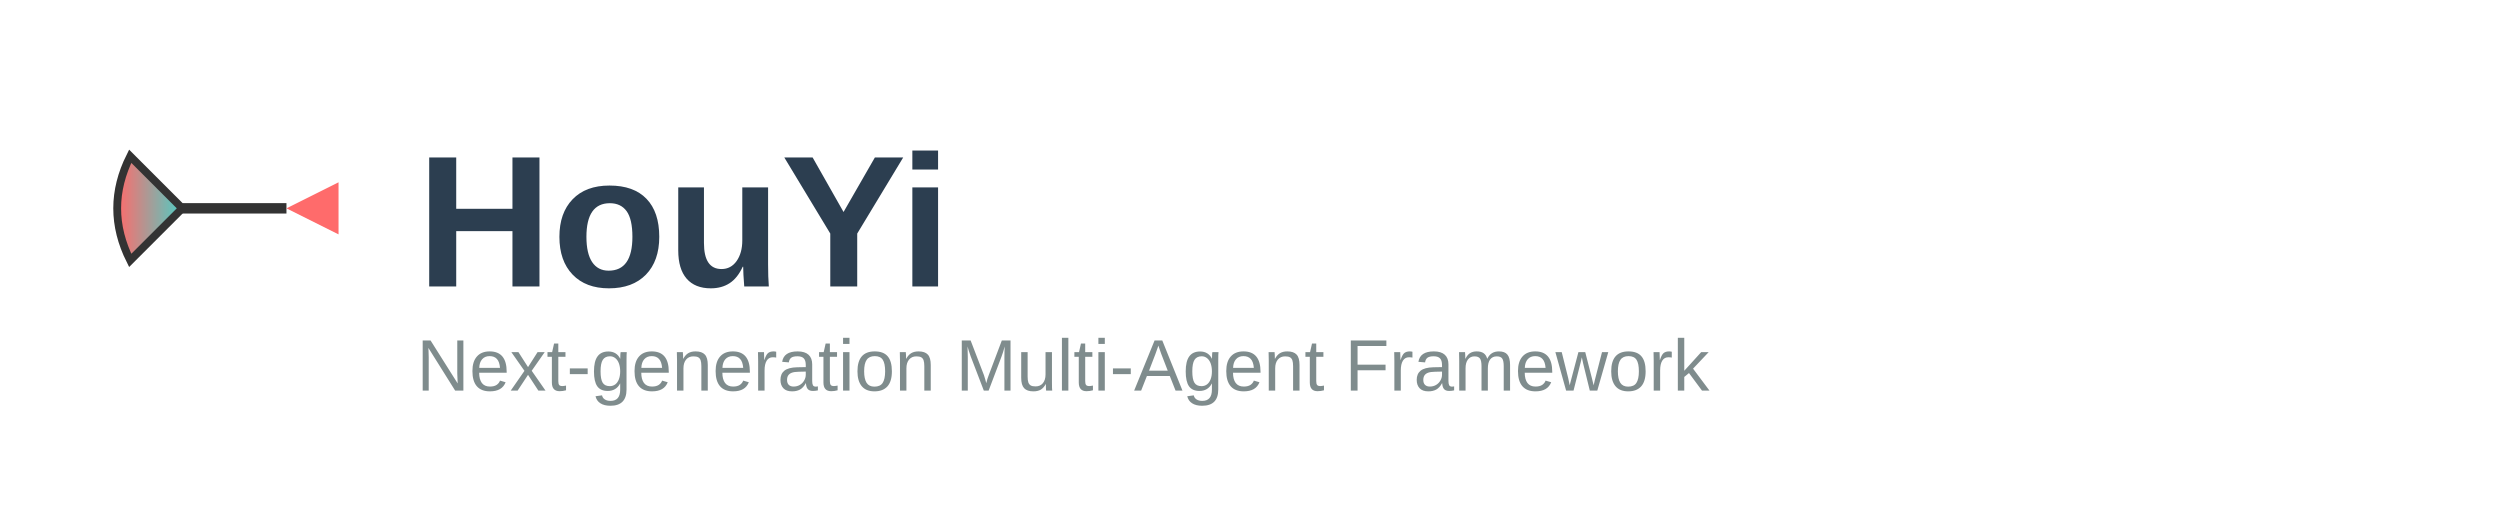
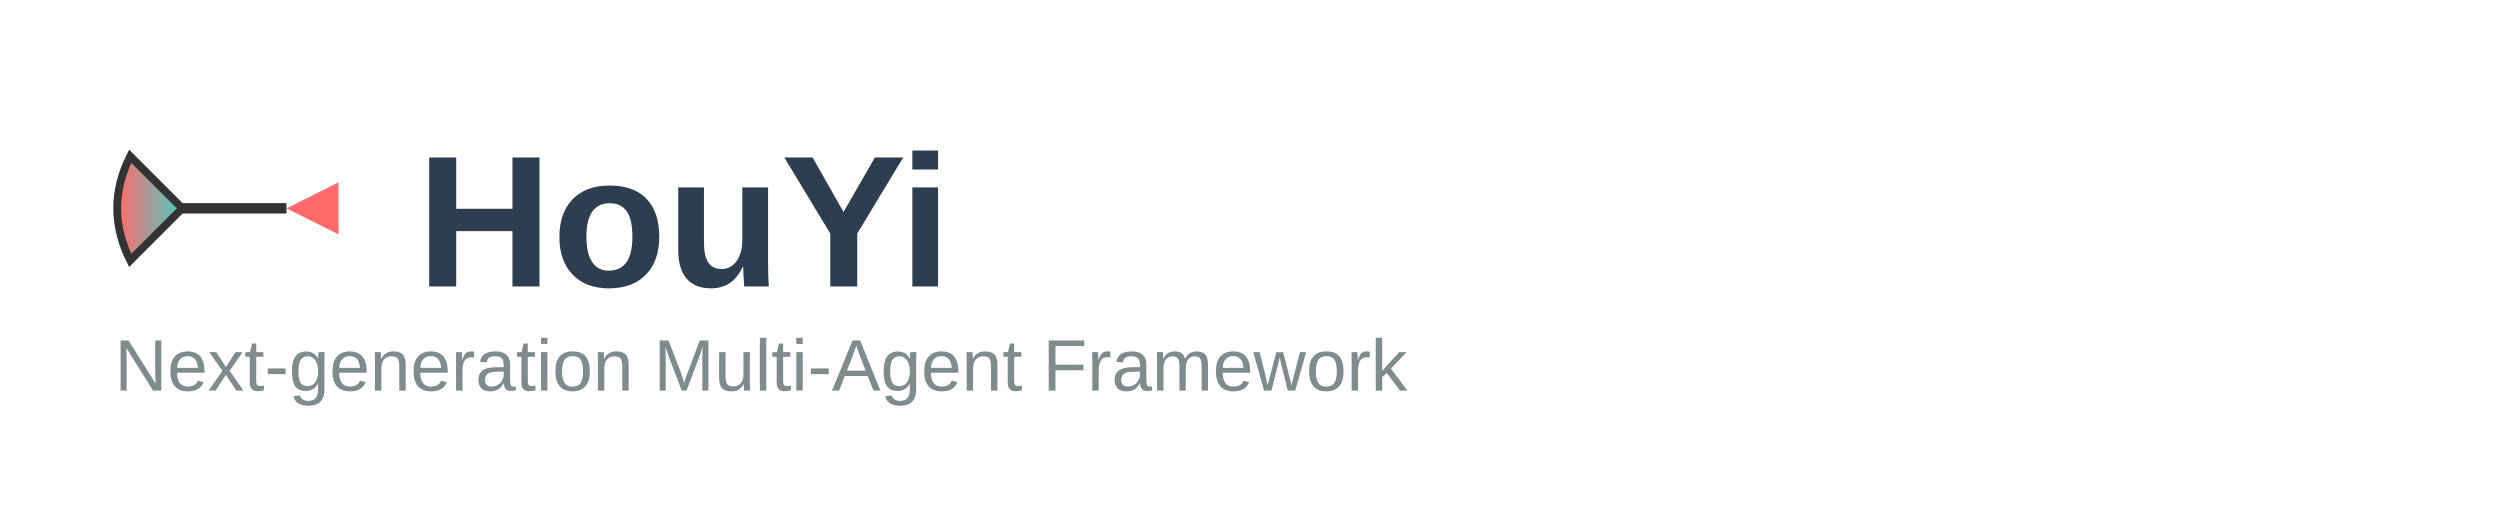
<svg xmlns="http://www.w3.org/2000/svg" width="480" height="100">
  <defs>
    <linearGradient id="gradient" x1="0%" y1="0%" x2="100%" y2="0%">
      <stop offset="0%" style="stop-color:#FF6B6B;stop-opacity:1" />
      <stop offset="100%" style="stop-color:#4ECDC4;stop-opacity:1" />
    </linearGradient>
  </defs>
  <g transform="translate(20, 30)">
    <path d="M 5 20 Q 0 10 5 0 L 15 10 Z" fill="url(#gradient)" stroke="#333" stroke-width="1.5" />
    <line x1="15" y1="10" x2="35" y2="10" stroke="#333" stroke-width="2" />
    <path d="M 35 10 L 45 5 L 45 15 Z" fill="#FF6B6B" />
  </g>
  <text x="80" y="55" font-family="Arial, sans-serif" font-size="36" font-weight="bold" fill="#2C3E50">
    HouYi
  </text>
-   <text x="80" y="75" font-family="Arial, sans-serif" font-size="14" fill="#7F8C8D">
+   <text x="22" y="75" font-family="Arial, sans-serif" font-size="14" fill="#7F8C8D">
    Next-generation Multi-Agent Framework
  </text>
</svg>
